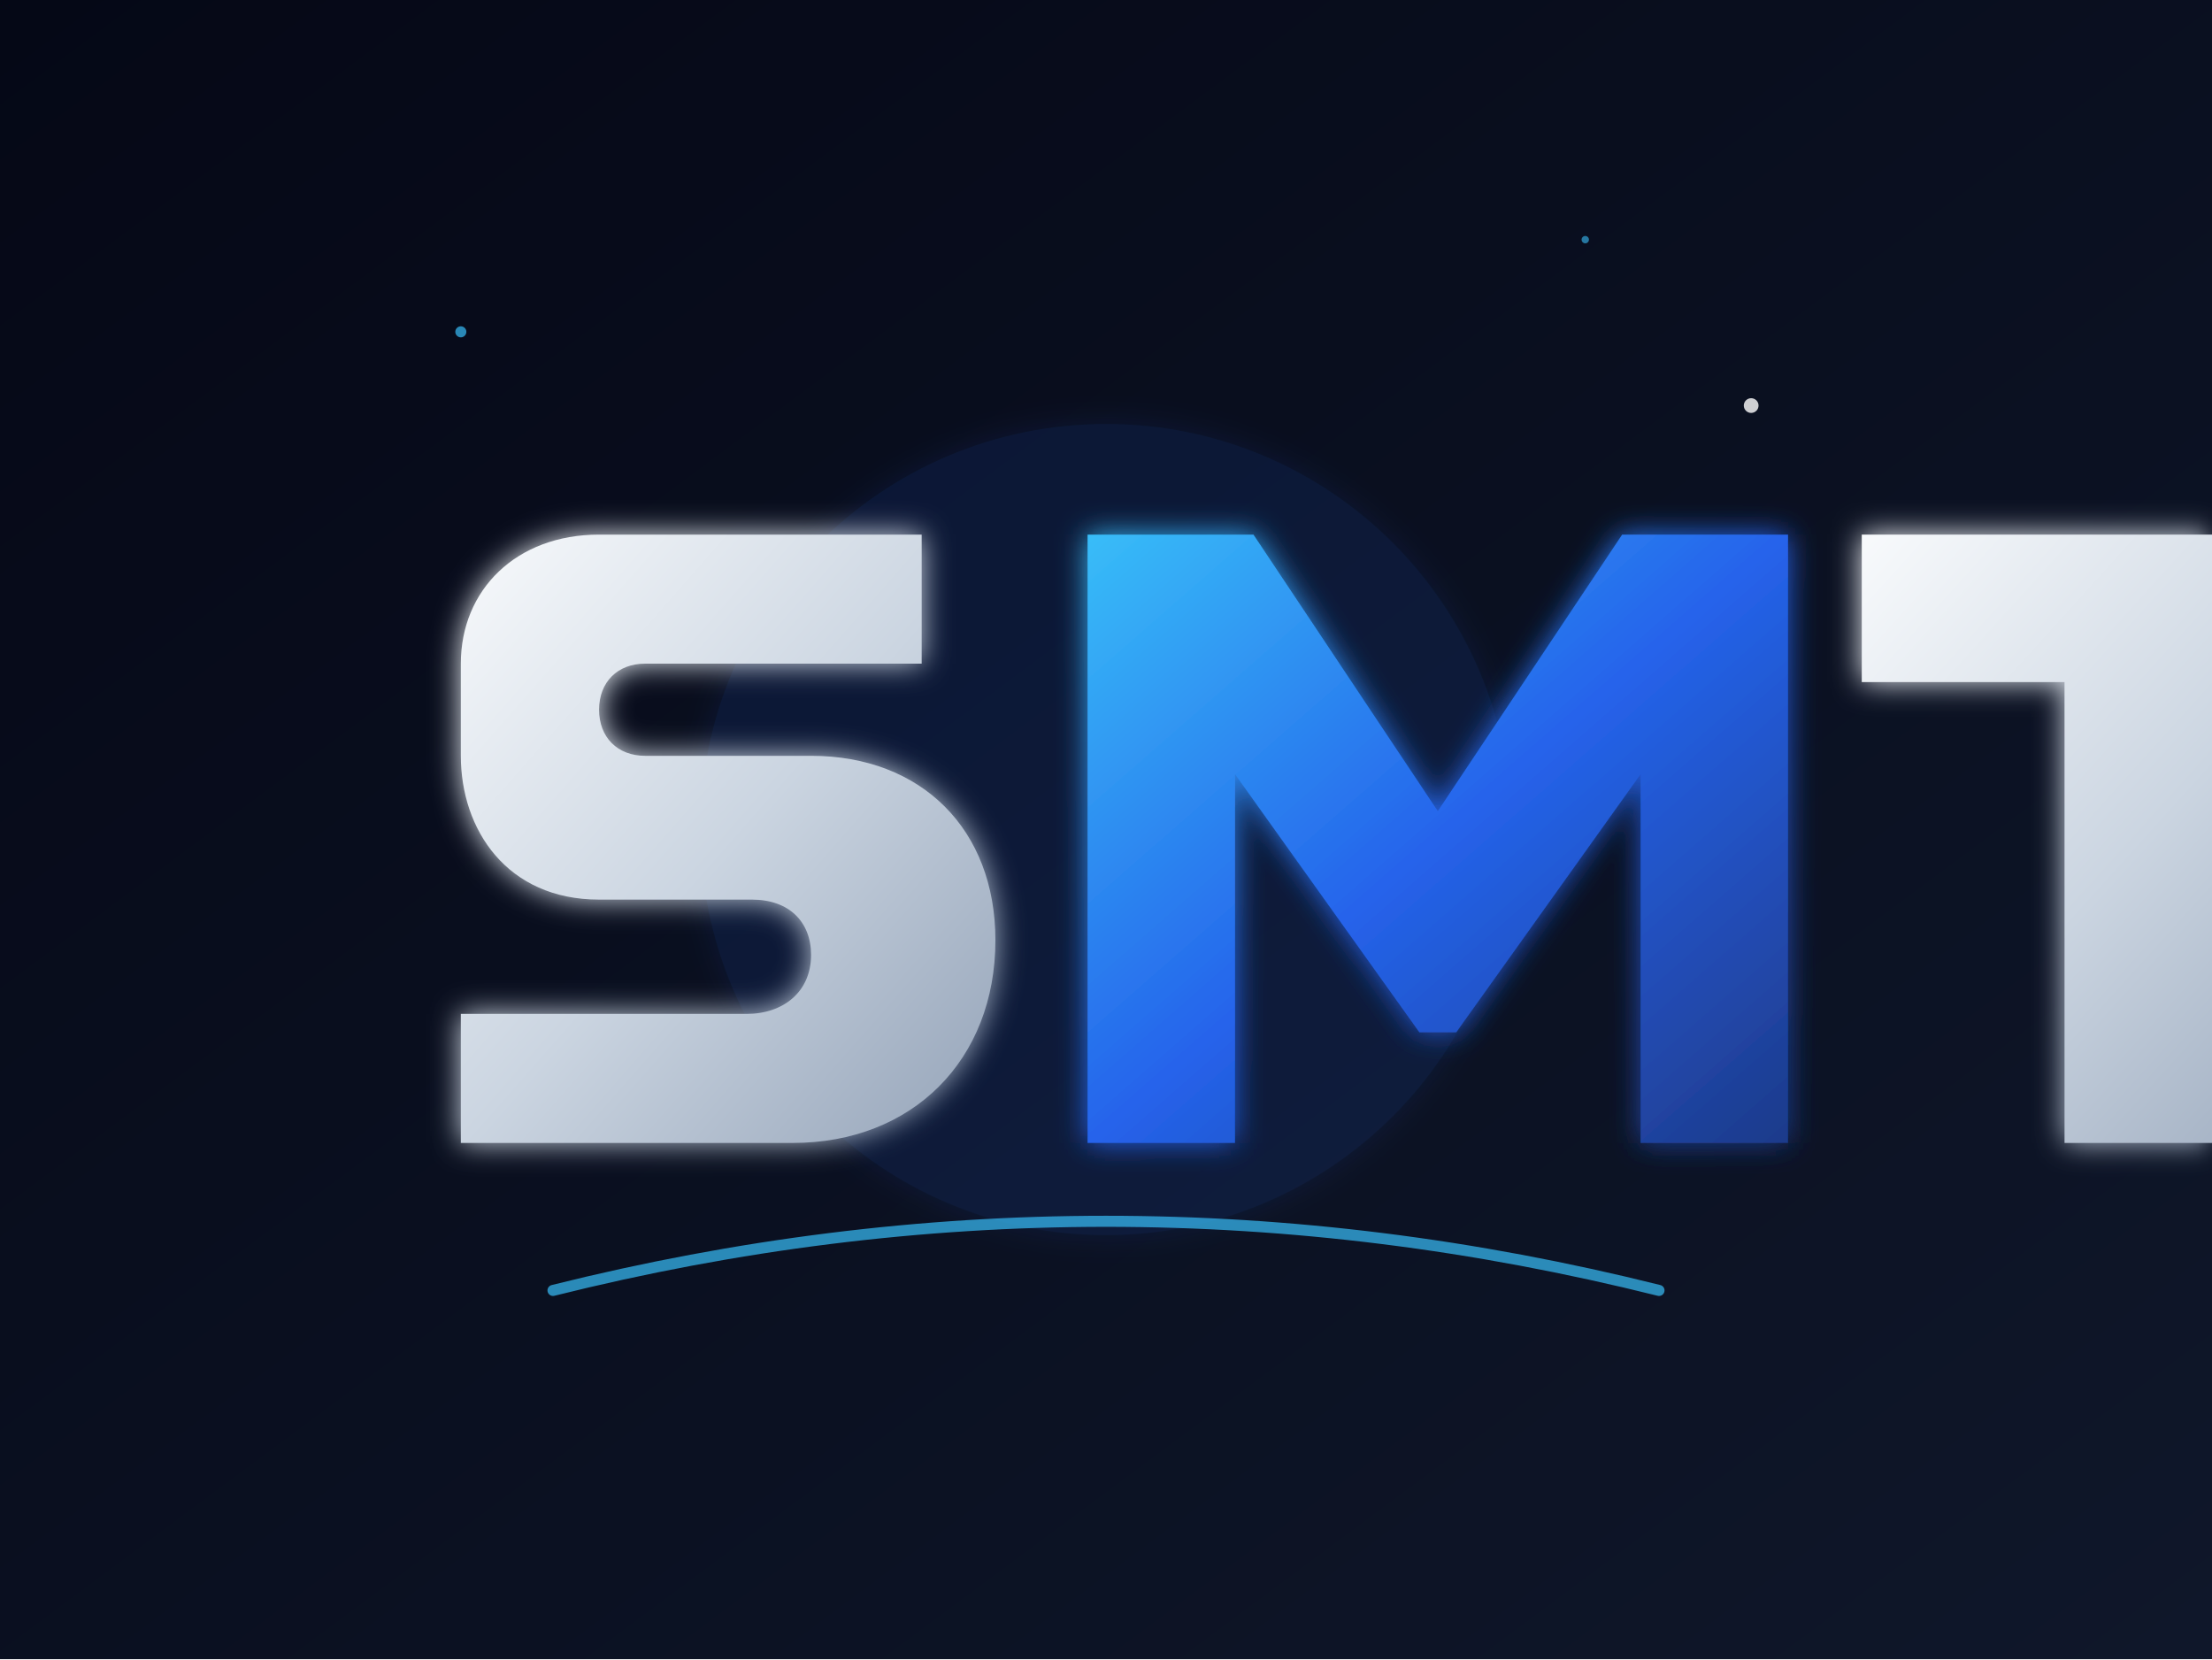
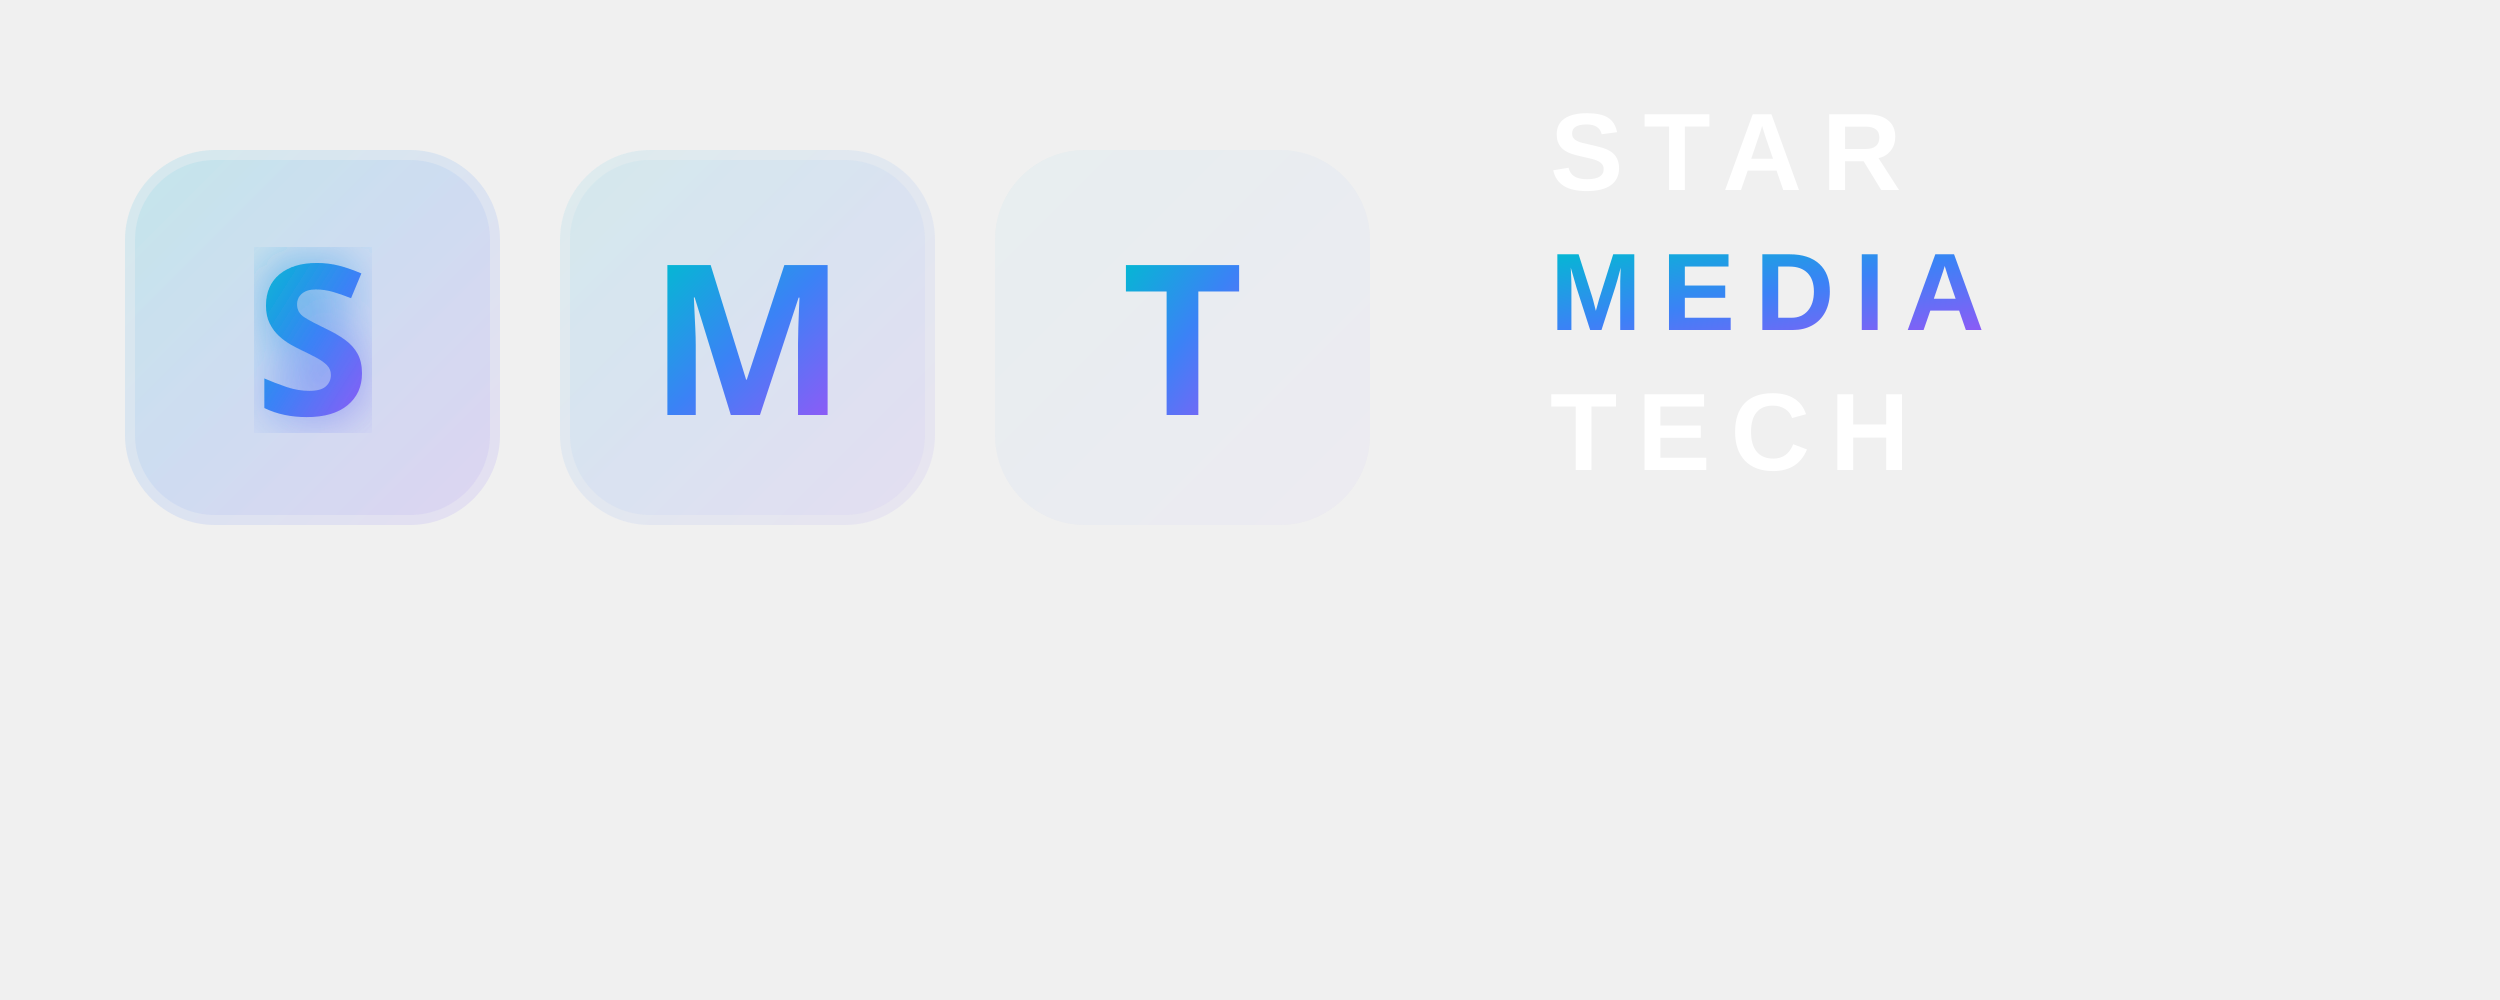
- <svg xmlns="http://www.w3.org/2000/svg" width="1200" height="900" viewBox="0 0 1200 900" fill="none">
+ <svg xmlns="http://www.w3.org/2000/svg" width="500" height="200" viewBox="0 0 500 200" fill="none">
  <defs>
-     <linearGradient id="bgGradient" x1="0" y1="0" x2="1" y2="1">
-       <stop offset="0%" stop-color="#050816" />
-       <stop offset="100%" stop-color="#0F172A" />
+     <linearGradient id="mainGrad" x1="0%" y1="0%" x2="100%" y2="100%">
+       <stop offset="0%" stop-color="#06b6d4" />
+       <stop offset="50%" stop-color="#3b82f6" />
+       <stop offset="100%" stop-color="#8b5cf6" />
    </linearGradient>
-     <linearGradient id="silverGradient" x1="0" y1="0" x2="1" y2="1">
-       <stop offset="0%" stop-color="#F8FAFC" />
-       <stop offset="50%" stop-color="#CBD5E1" />
-       <stop offset="100%" stop-color="#94A3B8" />
-     </linearGradient>
-     <linearGradient id="blueGradient" x1="0" y1="0" x2="1" y2="1">
-       <stop offset="0%" stop-color="#38BDF8" />
-       <stop offset="50%" stop-color="#2563EB" />
-       <stop offset="100%" stop-color="#1E3A8A" />
-     </linearGradient>
-     <filter id="glow" x="-50%" y="-50%" width="200%" height="200%">
-       <feGaussianBlur stdDeviation="8" result="blur" />
+     <filter id="glow">
+       <feGaussianBlur stdDeviation="6" result="blur" />
      <feMerge>
        <feMergeNode in="blur" />
        <feMergeNode in="SourceGraphic" />
      </feMerge>
    </filter>
  </defs>
-   <rect width="1200" height="900" fill="url(#bgGradient)" />
-   <circle cx="600" cy="450" r="220" fill="#2563EB" opacity="0.12" filter="url(#glow)" />
-   <g transform="translate(180 290)">
-     <path d="M70 70C70 30 100 0 145 0H320V70H170C155 70 145 80 145 95C145 110 155 120 170 120H260C320 120 360 160 360 220C360 285 315 330 250 330H70V260H225C245 260 260 248 260 228C260 210 248 198 228 198H145C95 198 70 160 70 120V70Z" fill="url(#silverGradient)" filter="url(#glow)" />
-     <path d="M410 330V0H500L600 150L700 0H790V330H710V130L610 270H590L490 130V330H410Z" fill="url(#blueGradient)" filter="url(#glow)" />
-     <path d="M830 0H1130V80H1020V330H940V80H830V0Z" fill="url(#silverGradient)" filter="url(#glow)" />
+   <g transform="translate(25, 30)">
+     <rect x="0" y="0" width="75" height="75" rx="18" fill="url(#mainGrad)" opacity="0.12" />
+     <rect x="2" y="2" width="71" height="71" rx="16" fill="url(#mainGrad)" opacity="0.08" />
+     <text x="37.5" y="53" text-anchor="middle" font-family="Arial Black, sans-serif" font-size="42" font-weight="900" fill="url(#mainGrad)" filter="url(#glow)">S</text>
  </g>
-   <path d="M300 700C500 650 700 650 900 700" stroke="#38BDF8" stroke-width="6" stroke-linecap="round" opacity="0.7" />
-   <circle cx="250" cy="180" r="3" fill="#38BDF8" opacity="0.7" />
-   <circle cx="950" cy="220" r="4" fill="#FFFFFF" opacity="0.8" />
-   <circle cx="860" cy="130" r="2" fill="#38BDF8" opacity="0.6" />
+   <g transform="translate(112, 30)">
+     <rect x="0" y="0" width="75" height="75" rx="18" fill="url(#mainGrad)" opacity="0.08" />
+     <rect x="2" y="2" width="71" height="71" rx="16" fill="url(#mainGrad)" opacity="0.05" />
+     <text x="37.5" y="53" text-anchor="middle" font-family="Arial Black, sans-serif" font-size="42" font-weight="900" fill="url(#mainGrad)">M</text>
+   </g>
+   <g transform="translate(199, 30)">
+     <rect x="0" y="0" width="75" height="75" rx="18" fill="url(#mainGrad)" opacity="0.04" />
+     <text x="37.5" y="53" text-anchor="middle" font-family="Arial Black, sans-serif" font-size="42" font-weight="900" fill="url(#mainGrad)">T</text>
+   </g>
+   <line x1="290" y1="35" x2="290" y2="105" stroke="url(#mainGrad)" stroke-width="1.5" opacity="0.3" stroke-linecap="round" />
+   <g transform="translate(310, 38)">
+     <text x="0" y="0" font-family="Arial, sans-serif" font-size="22" font-weight="800" fill="#ffffff" letter-spacing="4">STAR</text>
+     <text x="0" y="28" font-family="Arial, sans-serif" font-size="22" font-weight="800" fill="url(#mainGrad)" letter-spacing="4">MEDIA</text>
+     <text x="0" y="56" font-family="Arial, sans-serif" font-size="22" font-weight="800" fill="#ffffff" letter-spacing="4">TECH</text>
+   </g>
+   <line x1="310" y1="108" x2="480" y2="108" stroke="url(#mainGrad)" stroke-width="2" opacity="0.4" stroke-linecap="round" />
</svg>
